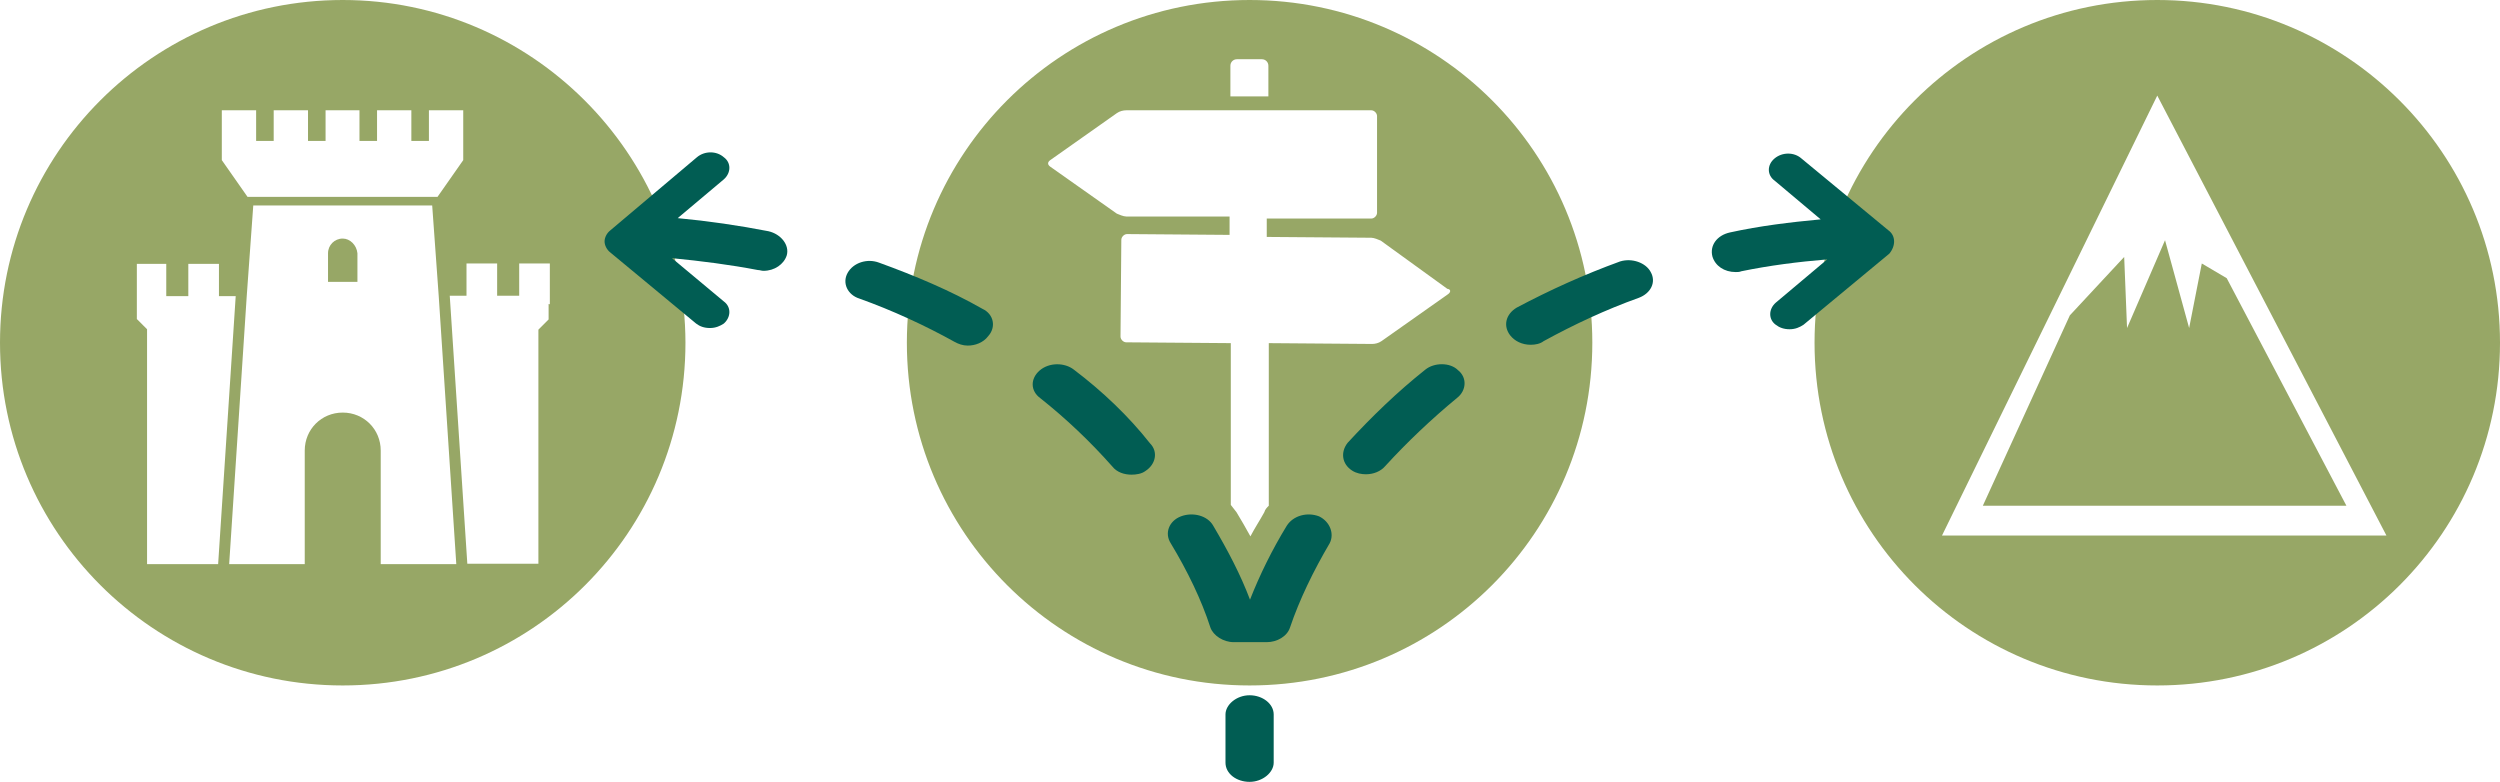
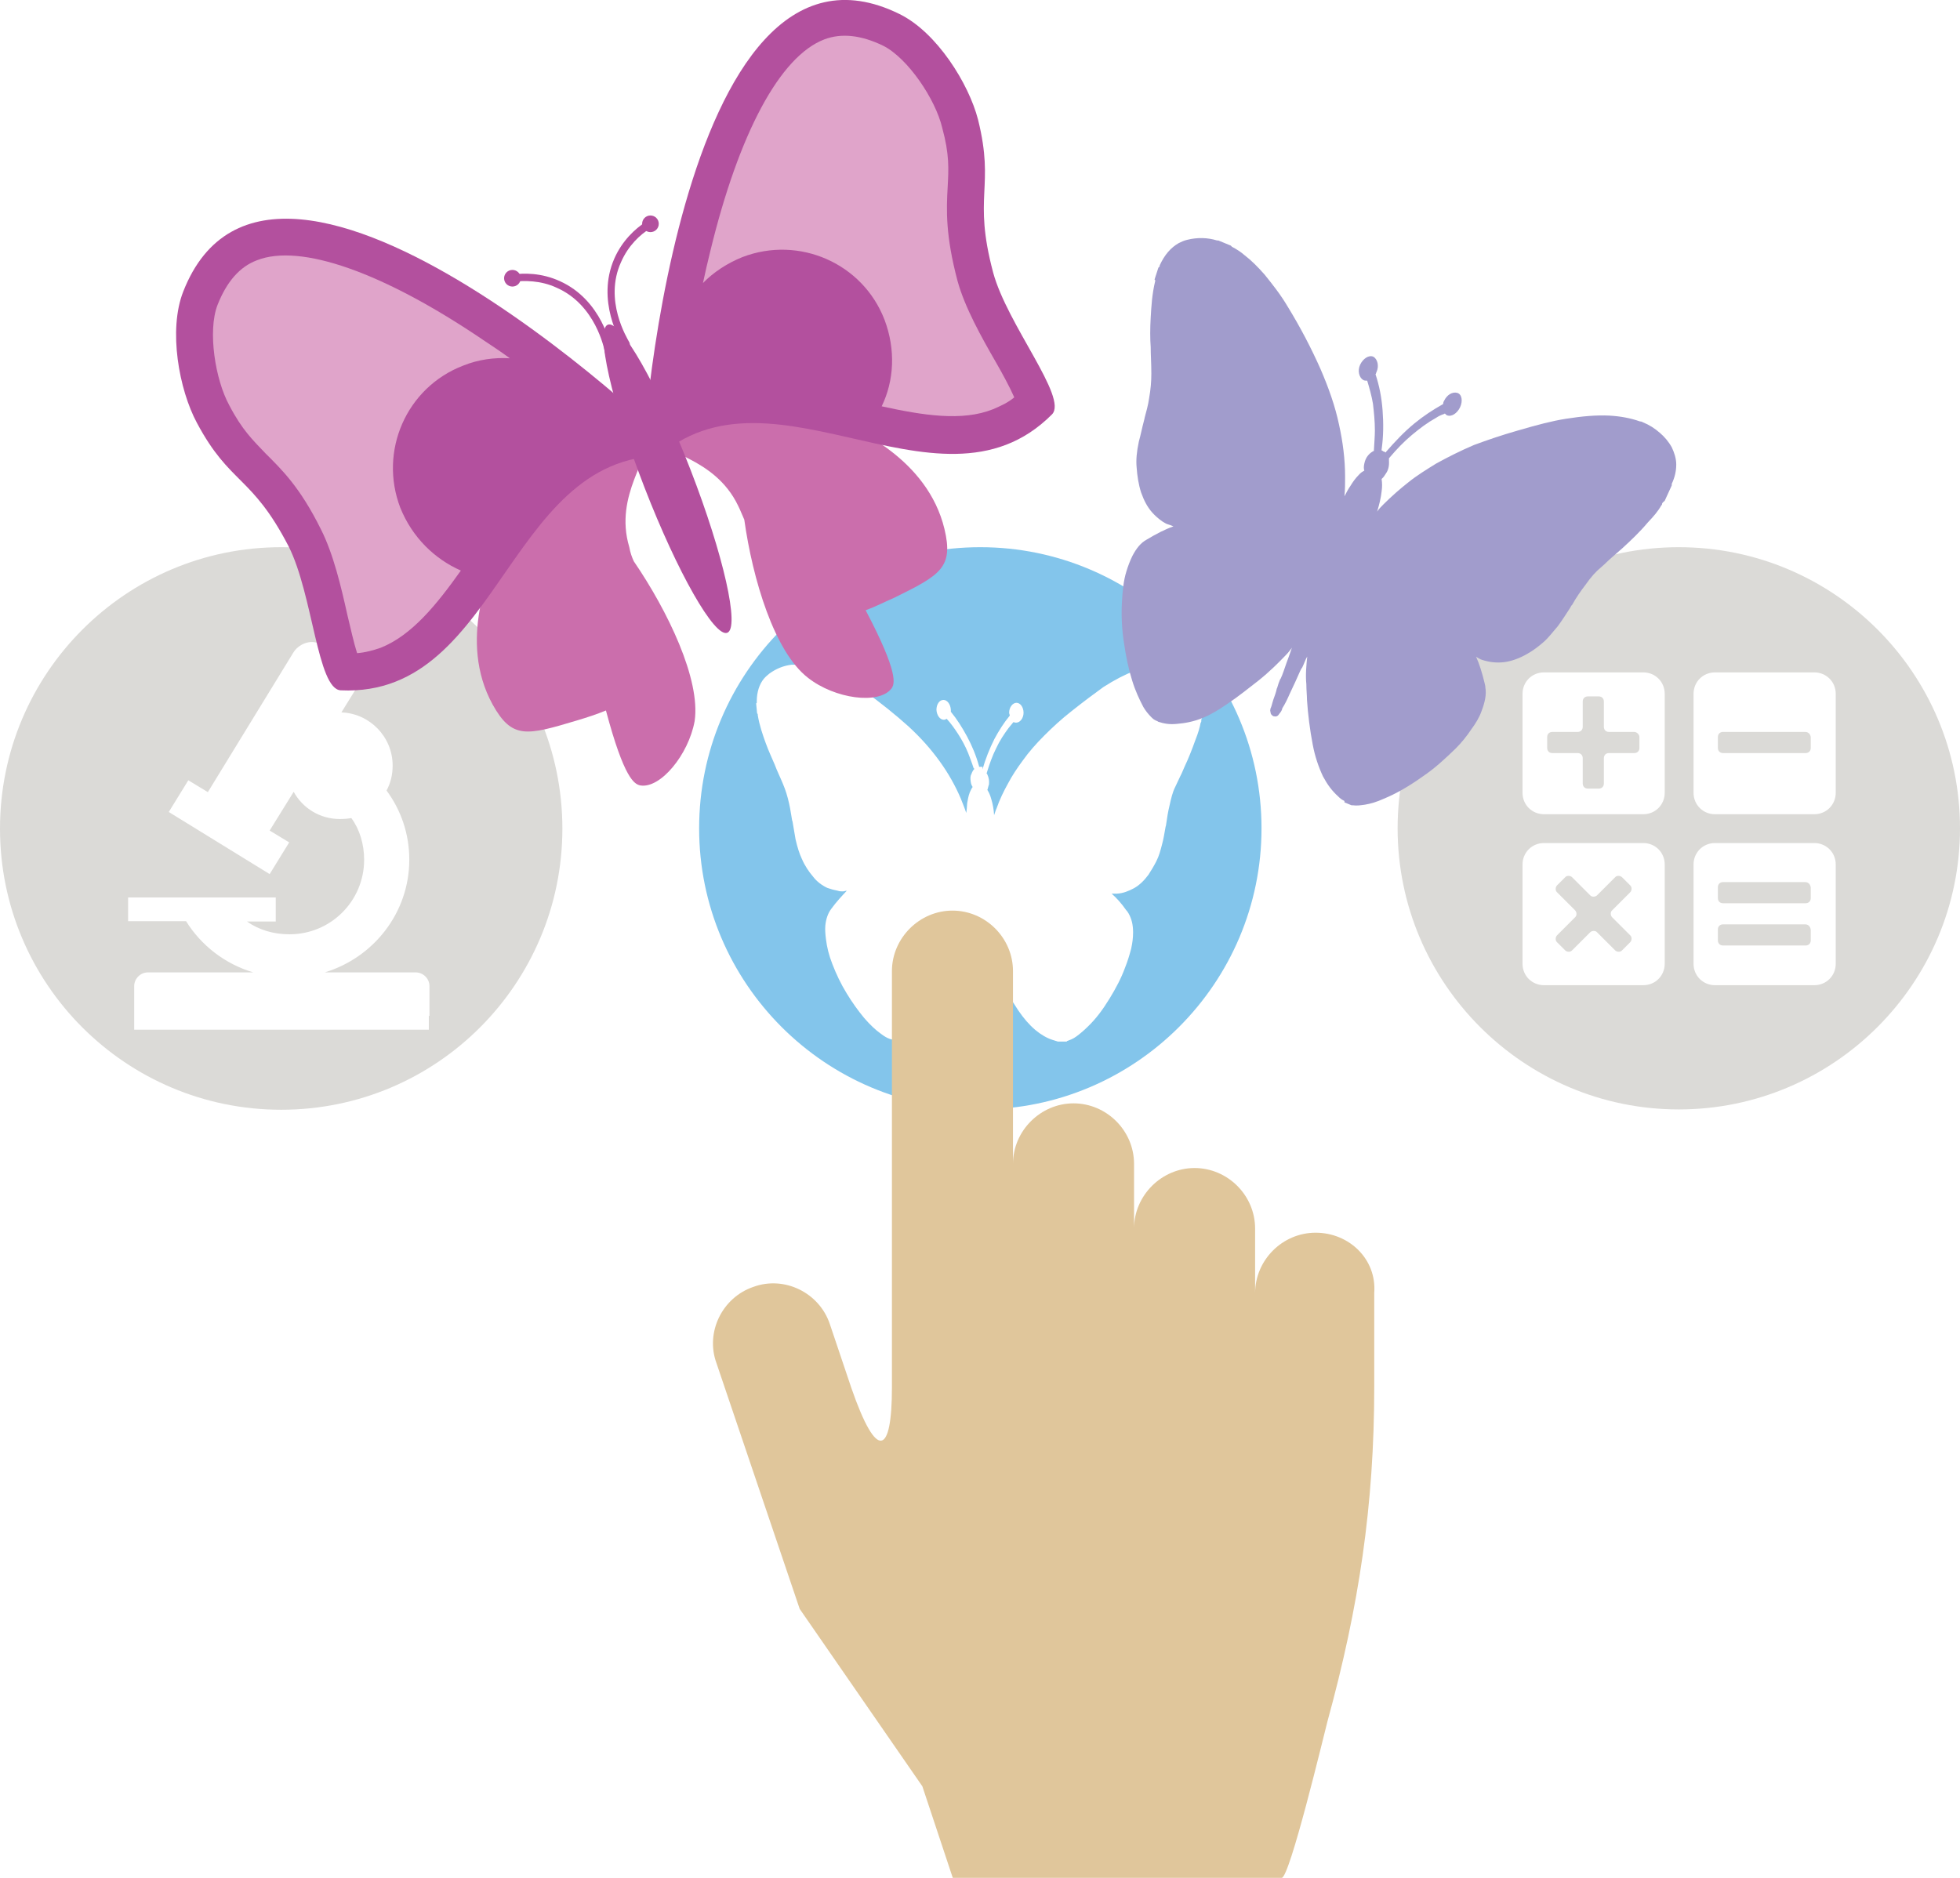
- <svg xmlns="http://www.w3.org/2000/svg" version="1.1" id="Layer_1" x="0px" y="0px" viewBox="0 912.2 612 191.4" enable-background="new 0 912.2 612 191.4" xml:space="preserve">
+ <svg xmlns="http://www.w3.org/2000/svg" version="1.1" id="Layer_1" x="0px" y="0px" viewBox="0 155.4 612 586.5" enable-background="new 0 155.4 612 586.5" xml:space="preserve">
+   <path fill="#83C5EB" d="M306.1,326.3c-48.6,0-87.8,39.4-87.8,87.8s39.4,87.8,87.8,87.8s87.8-39.4,87.8-87.8S354.5,326.3,306.1,326.3  z M375.3,379.5v0.2c0,0.2,0,0.3-0.2,0.3c0,0.2,0,0.3,0,0.5s0,0.5-0.2,0.6c-0.3,1.6-0.8,3.3-1.6,5.3c-1.1,3.1-2.3,6.1-3.4,8.4  c-0.5,1.1-0.9,2.2-1.4,3.1c-0.5,1.1-1.1,2.3-1.6,3.4c-0.8,1.6-1.2,3.4-1.7,5.6c-0.5,2-0.8,4-1.1,6.1c0,0.3-0.2,0.6-0.2,0.9  c-0.3,1.7-0.6,3.6-1.1,5.4c-0.5,1.9-0.9,3.4-1.7,5c-0.8,1.6-1.6,2.9-2.5,4.3c-1.4,1.9-2.9,3.3-4.5,4.2c-1.7,0.9-3.4,1.6-5.3,1.7  c-0.3,0-0.5,0-0.6,0c-0.5,0-0.8,0-1.1,0c1.6,1.4,3.1,3.1,4.5,5.1c0.3,0.3,0.5,0.6,0.8,1.1c0.9,1.6,1.4,3.4,1.4,5.9  c0,1.7-0.2,3.3-0.6,5.1c-0.5,1.9-1.1,3.9-1.9,5.9c-1.2,3.3-2.9,6.5-4.8,9.6c-2.2,3.6-4.3,6.4-6.8,8.8c-1.2,1.2-2.5,2.3-3.6,3.1  s-2,1.1-2.8,1.4c0,0-0.2,0-0.2,0.2h-0.2l0,0H331l0,0c0,0,0,0-0.2,0c0,0,0,0-0.2,0s-0.2,0-0.3,0c-0.5-0.2-1.1-0.3-1.6-0.5  c-1.9-0.6-3.7-1.7-5.4-3.1c-2-1.7-3.7-3.7-5.4-6.2c-2.2-3.3-4-6.5-5.7-9.9c-0.6-1.1-1.1-2.3-1.7-3.6c-1.1-2.2-1.9-4.5-2.5-6.8v0.2  c0,1.1,0,2,0,3.1c0,0.3,0,0.6,0,0.9c0,2.2-0.2,4.3-0.2,6.4l0,0c0,1.4-0.2,2.8-0.3,4c0,0.5-0.2,1.1-0.3,1.7s-0.5,0.9-0.9,1.1h-0.2  c-0.5,0-0.8-0.3-1.1-0.8c-0.2-0.3-0.2-0.6-0.3-0.8c-0.2-0.5-0.2-0.9-0.2-1.6c0-1.1-0.2-2-0.2-3.1c0-0.3,0-0.6,0-0.8  c0-0.8,0-1.6-0.2-2.2c0-0.3,0-0.8,0-1.1c0-1.4-0.2-2.9-0.2-4.5c0-0.8,0-1.6-0.2-2.5c0-0.2,0-0.3,0-0.5l0,0c-0.3,0.8-0.5,1.6-0.8,2.3  c-0.9,2.8-2.2,5.4-3.7,8.7c-1.4,2.6-2.9,5.4-5,8.5c-1.2,2-2.6,3.9-4.2,5.4c-1.7,1.9-3.6,3.1-5.6,4c-1.6,0.8-2.9,1.1-4.5,1.2  c-0.2,0-0.2,0-0.3,0c-0.6,0-1.2-0.2-1.7-0.3c-0.9-0.3-1.9-0.9-2.8-1.6c-1.7-1.2-3.4-2.8-5.3-5c-1.9-2.3-3.7-4.8-5.4-7.6  c-1.9-3.1-3.3-6.1-4.5-9.2c-1.1-2.8-1.7-5.3-2-7.8c-0.2-1.6-0.3-2.9-0.2-4.2c0.2-2,0.8-3.9,1.9-5.3c1.6-2.2,3.3-4,4.8-5.6  c-0.5,0-0.8,0.2-1.2,0.2s-1.1,0-1.6-0.2c-1.1-0.2-2.2-0.5-3.3-0.9c-1.7-0.8-3.3-2-4.5-3.6c-1.2-1.4-2.5-3.3-3.4-5.4  c-0.8-1.7-1.4-3.6-2-6.2c-0.3-1.7-0.6-3.6-0.9-5.3c0-0.3-0.2-0.5-0.2-0.8c-0.3-1.6-0.5-3.3-0.9-5c-0.5-2.3-1.1-4.2-1.9-6.1  c-0.9-2.2-1.9-4.2-2.6-6.1c-0.8-1.9-1.9-4.2-2.8-6.7c-0.9-2.5-2-5.6-2.5-8.8c0,0,0-0.2,0-0.3l-0.2-0.2l-0.3-3.1l0.2-0.2  c0,0,0-0.2,0-0.3v-0.2c0-2.8,0.8-5.3,2.2-7c0.5-0.6,1.1-1.1,1.7-1.6c2.2-1.6,4.5-2.5,7-2.8h0.2h0.2l0,0h3.3l0,0h0.2h0.2  c1.2,0,2.6,0.5,3.7,0.6c2.2,0.6,4.2,1.4,6.5,2.6c2.8,1.4,5.6,3.1,8.5,5.1c5.1,3.7,9.6,7.3,13.7,11c3.9,3.6,7,7.1,9.8,11  c2.6,3.6,4.8,7.5,6.5,11.5c0.6,1.6,1.2,2.9,1.7,4.5c0.2-1.1,0.2-2,0.3-3.1c0.2-0.9,0.3-2,0.8-3.3c0.3-0.6,0.5-1.2,0.9-1.7  c-0.3-0.5-0.5-0.9-0.6-1.7s-0.2-1.6,0.2-2.3c0.2-0.6,0.5-1.2,0.9-1.6c0-0.2,0-0.2-0.2-0.3c-0.5-1.6-1.1-3.1-1.7-4.7  c-0.9-2.2-2-4.2-3.1-5.9s-2.3-3.4-3.6-4.8c-0.3,0.2-0.6,0.3-0.9,0.3c-1.2,0-2.2-1.4-2.3-3.1c0-1.7,0.9-3.1,2.2-3.1  c1.2,0,2.2,1.4,2.3,3.1c0,0.2,0,0.5,0,0.6c1.9,2.3,3.6,5,5.1,7.8s2.8,5.9,3.7,9.2v0.2l0,0c0.2,0,0.2,0,0.3,0s0.2,0,0.3,0  s0.3,0,0.5,0v0.8c0.9-3.3,2.2-6.5,3.7-9.5c1.4-2.6,2.9-5,4.8-7.3c0-0.3-0.2-0.6-0.2-0.9c0-1.7,1.1-3.1,2.3-3.1s2.2,1.4,2.2,3.1  s-1.1,3.1-2.3,3.1c-0.3,0-0.5,0-0.8-0.2l-0.2,0.2c-0.5,0.6-0.9,1.1-1.4,1.7c-1.4,1.9-2.8,4-3.9,6.4c-1.1,2.2-2,4.7-2.8,7.3  c0,0.2,0,0.2-0.2,0.3l0,0c0.2,0.2,0.2,0.3,0.3,0.5c0.5,1.1,0.6,2,0.5,3.1c-0.2,0.5-0.3,1.2-0.5,1.7l0,0c0.5,0.8,0.9,1.7,1.2,2.8  c0.5,1.6,0.8,3.3,0.9,5.1c0.3-0.8,0.5-1.6,0.8-2.2c0.9-2.6,2.2-5.3,3.6-7.8c1.2-2.3,2.8-4.7,4.5-7c2-2.8,4.2-5.3,6.8-7.9  c2.5-2.5,5.3-5.1,8.5-7.6c3.9-3.1,7-5.4,9.9-7.5c3.6-2.3,6.7-3.9,9.8-5.1c2.6-1.1,5.1-1.6,7.6-1.7c0.3,0,0.6,0,0.9,0  c1.7,0,3.3,0.3,4.8,0.8c1.6,0.5,2.9,1.2,4.2,2.3c1.2,0.9,2.2,2.2,2.8,3.6c0.6,1.6,0.9,3.1,0.9,4.8v0.2v0.2l0,0L375.3,379.5  L375.3,379.5z" />
  <g>
-     <path fill="#97A766" d="M83.9,970.6c-2,0-3.6,1.6-3.6,3.6v7h3.6h3.6v-7C87.3,972.2,85.7,970.6,83.9,970.6z" />
-     <path fill="#97A766" d="M83.9,912.2C37.5,912.2,0,949.8,0,996.1c0,46.3,37.5,83.9,83.9,83.9s83.9-37.5,83.9-83.9   C167.7,949.7,130,912.2,83.9,912.2z M54.3,939.2h8.4v7.5H67v-7.5h8.4v7.5h4.3v-7.5H88v7.5h4.3v-7.5h8.4v7.5h4.3v-7.5h8.4v12.2   l-6.3,9H83.9H60.6l-6.3-9V939.2z M36,1050.3v-57v-0.5l-2.5-2.5v-3.8v-9.7h7.2v7.9h5.4v-7.9h7.5v7.9h4.1l-4.3,65.6H36z M93.2,1050.3   v-27.8c0-5.2-4.1-9.3-9.3-9.3c-5.2,0-9.3,4.1-9.3,9.3v27.8H56.1l4.3-65.6l0,0l1.6-22.2h21.9h21.9l1.6,22.2l0,0l4.3,65.6H93.2   L93.2,1050.3z M134.3,986.6v3.8l-2.5,2.5v0.5v56.8h-17.4l-4.3-65.6h4.1v-7.9h7.5v7.9h5.4v-7.9h7.5v10L134.3,986.6L134.3,986.6z" />
+     <path fill="#DBDAD7" d="M563.7,430.9H538c-0.9,0-1.6,0.6-1.6,1.6v3.4c0,0.9,0.6,1.6,1.6,1.6h25.8c0.9,0,1.6-0.6,1.6-1.6v-3.3   C565.3,431.7,564.7,430.9,563.7,430.9z" />
+     <path fill="#DBDAD7" d="M563.7,444.1H538c-0.9,0-1.6,0.6-1.6,1.6v3.4c0,0.9,0.6,1.6,1.6,1.6h25.8c0.9,0,1.6-0.6,1.6-1.6v-3.3   C565.3,444.9,564.7,444.1,563.7,444.1z" />
+     <path fill="#DBDAD7" d="M510.3,384h-7.9c-0.9,0-1.6-0.6-1.6-1.6v-7.9c0-0.9-0.6-1.6-1.6-1.6h-3.4c-0.9,0-1.6,0.6-1.6,1.6v7.9   c0,0.9-0.6,1.6-1.6,1.6h-7.9c-0.9,0-1.6,0.6-1.6,1.6v3.4c0,0.9,0.6,1.6,1.6,1.6h7.9c0.9,0,1.6,0.6,1.6,1.6v7.9   c0,0.9,0.6,1.6,1.6,1.6h3.4c0.9,0,1.6-0.6,1.6-1.6v-7.9c0-0.9,0.6-1.6,1.6-1.6h7.9c0.9,0,1.6-0.6,1.6-1.6v-3.4   C511.9,384.8,511.1,384,510.3,384z" />
+     <path fill="#DBDAD7" d="M503.4,441.9c-0.6-0.6-0.6-1.7,0-2.2l5.6-5.6c0.6-0.6,0.6-1.7,0-2.2l-2.5-2.5c-0.6-0.6-1.7-0.6-2.2,0   l-5.6,5.6c-0.6,0.6-1.7,0.6-2.2,0l-5.6-5.6c-0.6-0.6-1.7-0.6-2.2,0l-2.5,2.5c-0.6,0.6-0.6,1.7,0,2.2l5.6,5.6c0.6,0.6,0.6,1.7,0,2.2   l-5.6,5.6c-0.6,0.6-0.6,1.7,0,2.2l2.5,2.5c0.6,0.6,1.7,0.6,2.2,0l5.6-5.6c0.6-0.6,1.7-0.6,2.2,0l5.6,5.6c0.6,0.6,1.7,0.6,2.2,0   l2.5-2.5c0.6-0.6,0.6-1.7,0-2.2L503.4,441.9z" />
+     <path fill="#DBDAD7" d="M524.2,326.3c-48.6,0-87.8,39.4-87.8,87.8s39.4,87.8,87.8,87.8s87.8-39.4,87.8-87.8   S572.7,326.3,524.2,326.3z M519.8,456.4c0,3.7-2.9,6.7-6.7,6.7h-31c-3.7,0-6.7-2.9-6.7-6.7v-31c0-3.7,2.9-6.7,6.7-6.7h31   c3.7,0,6.7,2.9,6.7,6.7V456.4z M519.8,403c0,3.7-2.9,6.7-6.7,6.7h-31c-3.7,0-6.7-2.9-6.7-6.7v-30.9c0-3.7,2.9-6.7,6.7-6.7h31   c3.7,0,6.7,2.9,6.7,6.7V403z M573.2,456.4c0,3.7-2.9,6.7-6.7,6.7h-31c-3.7,0-6.7-2.9-6.7-6.7v-31c0-3.7,2.9-6.7,6.7-6.7h31   c3.7,0,6.7,2.9,6.7,6.7V456.4z M573.2,403c0,3.7-2.9,6.7-6.7,6.7h-31c-3.7,0-6.7-2.9-6.7-6.7v-30.9c0-3.7,2.9-6.7,6.7-6.7h31   c3.7,0,6.7,2.9,6.7,6.7V403z" />
+     <path fill="#DBDAD7" d="M563.7,384H538c-0.9,0-1.6,0.6-1.6,1.6v3.4c0,0.9,0.6,1.6,1.6,1.6h25.8c0.9,0,1.6-0.6,1.6-1.6v-3.4   C565.3,384.8,564.7,384,563.7,384z" />
  </g>
-   <path fill="#97A766" d="M305.9,912.2c-46.4,0-83.9,37.5-83.9,83.9c0,46.4,37.5,83.9,83.9,83.9s83.9-37.5,83.9-83.9  C389.8,949.7,352.3,912.2,305.9,912.2z M301.2,928.3c0-0.9,0.7-1.6,1.6-1.6h6.1c0.9,0,1.6,0.7,1.6,1.6v7.5h-9.3L301.2,928.3  L301.2,928.3z M354.5,984.2l-16.3,11.5c-0.7,0.5-1.6,0.7-2.3,0.7l0,0l-25.3-0.2v39.8c-0.5,0.5-0.9,0.9-1.1,1.6  c-1.1,2-2.3,3.8-3.4,5.9c-1.1-2-2.3-4.1-3.4-5.9c-0.5-0.7-0.9-1.1-1.4-1.8v-39.6l-25.6-0.2c-0.7,0-1.4-0.7-1.4-1.4l0.2-23.7  c0-0.7,0.7-1.4,1.4-1.4l0,0l25.1,0.2v-4.5h-25.3c-0.7,0-1.8-0.5-2.3-0.7L257.1,953c-0.7-0.5-0.7-1.1,0-1.6l16.3-11.5  c0.7-0.5,1.6-0.7,2.3-0.7h20.2h5.2h9.3h2.7h22.6c0.7,0,1.4,0.7,1.4,1.4v23.7c0,0.7-0.7,1.4-1.4,1.4h-25.6v4.5l25.6,0.2  c0.7,0,1.8,0.5,2.3,0.7l16.3,11.8C355.2,983,355.2,983.7,354.5,984.2z" />
+   <path fill="#DBDAD7" d="M87.8,326.3C39.4,326.3,0,365.6,0,414.2S39.4,502,87.8,502c48.6,0,87.8-39.4,87.8-87.8  S136.4,326.3,87.8,326.3z M134.1,472.7h-0.2v4.3h-4.3H46.1h-4.2v-4.3v-9.3c0-2.3,1.9-4.3,4.3-4.3h32.9c-8.8-2.6-16.3-8.4-21-16H40  v-7.4h14.6h15.5h16v7.5h-9c3.7,2.6,8.2,4,13.3,4c12.9,0,23.3-10.4,23.3-23.3c0-4.8-1.4-9.5-4-13c-1.1,0.2-2.3,0.3-3.6,0.3  c-6.2,0-11.6-3.4-14.4-8.5l-7.5,12.1l6.1,3.7l-6.1,9.9L52.7,409l6.1-9.9l6.1,3.7l26.7-43.6c1.4-2.3,5.1-4.5,8.7-2.5l9-14.6l8.8,5.4  l-9,14.6c3.4,2.5,3.3,6.7,1.7,9l-4.2,6.8c8.8,0.3,16,7.6,16,16.6c0,2.8-0.6,5.4-1.9,7.8c4.5,6.1,7.1,13.5,7.1,21.6  c0,16.6-11.2,30.6-26.4,35.2h28.4c2.3,0,4.3,1.9,4.3,4.3V472.7L134.1,472.7L134.1,472.7z" />
+   <path fill="#A19CCC" d="M522,307v-0.2c0-0.2,0-0.2,0-0.3c0.9-1.9,1.4-3.9,1.4-6c0-1.9-0.6-3.7-1.4-5.4c-1-1.8-2.3-3.3-3.7-4.5  c-1.6-1.4-3.3-2.5-5.3-3.3c-0.3-0.2-0.7-0.3-1-0.3c-2.8-1-6-1.6-9.5-1.8c-4.1-0.2-8.5,0.2-13.6,1c-4.4,0.7-8.9,1.9-15.1,3.7  c-4.9,1.4-9.3,2.9-13.6,4.5c-4.2,1.8-8,3.7-11.8,5.8c-2.9,1.8-6,3.7-8.6,5.8c-2.8,2.2-5.4,4.5-7.9,7c-0.7,0.7-1.4,1.4-1.9,2.2  c0.7-2.3,1.2-4.4,1.4-6.3c0.2-1.4,0.2-2.6,0-3.9l0,0c0.7-0.6,1-1.2,1.4-1.8c0.7-1,1-2.3,0.9-3.9c0-0.2,0-0.6,0-0.7l0,0  c0-0.2,0.2-0.2,0.2-0.3c2.2-2.6,4.4-4.9,6.9-7s4.9-3.9,7.6-5.4c0.9-0.6,1.6-0.9,2.5-1.2c0,0,0.2,0,0.2-0.2c0.2,0.2,0.6,0.6,0.7,0.6  c1.4,0.6,3.2-0.6,4.1-2.5c0.9-1.9,0.6-4.1-0.9-4.5s-3.2,0.6-4.1,2.5c-0.2,0.3-0.3,0.7-0.3,1c-3.2,1.8-6.1,3.7-8.9,6  c-3.2,2.6-6.1,5.7-8.9,8.9c0,0,0,0.2-0.2,0.2c-0.2-0.2-0.3-0.2-0.6-0.3c-0.2,0-0.2-0.2-0.3-0.2c-0.1,0-0.2,0-0.3-0.2l0,0v-0.2  c0.6-4.2,0.6-8.3,0.3-12.3c-0.3-3.9-1-7.6-2.2-11.2c0.2-0.2,0.2-0.6,0.3-0.7c0.9-1.9,0.3-4.1-1-4.8c-1.4-0.6-3.2,0.6-4.1,2.5  c-0.9,1.9-0.3,4.1,1,4.8c0.3,0.2,0.9,0.2,1.2,0.2c0.7,2.3,1.4,4.8,1.8,7.2c0.3,2.6,0.6,5.4,0.6,8.3c0,1.9-0.2,4.1-0.3,6.1  c0,0.2,0,0.3,0,0.3c-0.6,0.3-1.2,0.7-1.8,1.4c-0.6,0.7-1,1.6-1.2,2.6c-0.2,0.9-0.2,1.6,0,2.2c-0.6,0.3-1.2,0.7-1.8,1.4  c-1,1-1.9,2.3-2.5,3.3c-0.7,1-1.4,2.3-1.9,3.3c0.2-2.2,0.2-4.1,0.2-6.1c0-5.4-0.7-10.9-1.9-16.3c-1.2-5.7-3.2-11.4-5.8-17.4  c-2.8-6.3-6.1-12.7-10.2-19.4c-2.3-3.9-4.8-7-7.2-10c-2.2-2.5-4.2-4.5-6.3-6.1c-1-0.9-2.5-1.9-3.9-2.6c0,0,0,0-0.2-0.2  c0,0,0,0-0.2-0.2l0,0l-3.9-1.6l0,0h-0.2c-0.2,0-0.2,0-0.2,0c-2.9-0.9-6.1-1-9.3-0.2c-0.9,0.2-1.8,0.6-2.6,1c-2.5,1.4-4.5,3.7-6,7  v0.2c0,0.2-0.2,0.3-0.2,0.3l-0.2,0.2l-1.2,3.7l0.2,0.2c0,0,0,0.2,0,0.3c-1,4.1-1.2,8-1.4,11.4c-0.2,3.3-0.2,6.7,0,9.2  c0,2.5,0.2,5.1,0.2,8.3c0,2.5-0.2,4.9-0.7,7.7c-0.3,2.2-0.9,4.2-1.4,6.1c0,0.3-0.2,0.7-0.2,0.9c-0.6,2.2-1,4.4-1.6,6.5  c-0.7,3.3-0.9,5.8-0.7,8c0.2,2.8,0.6,5.4,1.4,7.9c0.9,2.5,1.9,4.5,3.5,6.3c0.9,1,1.9,1.9,3.2,2.8c0.6,0.3,1,0.7,1.8,0.9  c0.6,0.2,1,0.3,1.6,0.6c-2.6,0.9-5.3,2.3-8.3,4.1c-1.9,1-3.3,2.8-4.5,5.1c-0.7,1.4-1.4,3.2-1.9,4.9c-0.9,2.9-1.2,6.1-1.4,9.9  c-0.2,4.1,0,8.3,0.7,12.7c0.6,4.1,1.4,7.9,2.5,11.4c1,3.3,2.3,6,3.5,8.3c0.7,1.2,1.6,2.3,2.5,3.2c0.6,0.6,1,0.9,1.8,1.2  c0.2,0,0.2,0.2,0.3,0.2c1.8,0.6,3.5,0.9,5.7,0.7c2.6-0.2,5.4-0.7,8.3-1.9c2.5-1,4.9-2.5,7.4-4.2c3.9-2.6,6.9-5.1,9.9-7.4  c3.5-2.8,6.1-5.4,8.6-8c0.7-0.7,1.4-1.6,1.9-2.3l0,0c0,0.2-0.2,0.3-0.2,0.6c-0.3,0.9-0.7,1.9-1,2.8c-0.7,1.8-1.2,3.5-1.9,5.3  c-0.2,0.3-0.3,0.9-0.6,1.2c-0.3,0.7-0.7,1.8-0.9,2.6c-0.2,0.3-0.2,0.7-0.3,1c-0.3,1.2-0.9,2.5-1.2,3.7c-0.2,0.7-0.3,1.2-0.6,1.8  c0,0.3-0.2,0.7,0,1c0,0.7,0.3,1,0.9,1.4h0.2c0.6,0.2,1.2,0,1.6-0.7c0.6-0.7,0.9-1.2,1-1.8c0.9-1.4,1.6-2.9,2.3-4.5l0,0  c1.2-2.5,2.3-4.9,3.3-7.2c0.2-0.3,0.3-0.7,0.6-1c0.6-1.2,1-2.5,1.6-3.5v-0.2c-0.3,2.9-0.6,6-0.3,8.9c0,1.8,0.2,3.5,0.2,4.9  c0.3,4.5,0.9,9.3,1.8,14c0.7,3.7,1.8,6.9,3.2,9.9c1.4,2.6,2.8,4.5,4.8,6.3c0.6,0.6,1,0.9,1.6,1.2c0.2,0,0.2,0.2,0.3,0.2  c0,0,0,0,0,0.2c0,0,0,0,0,0.2l0,0l2.2,0.9l0,0h0.2c0.2,0,0.2,0,0.2,0c1.2,0.2,2.5,0,3.9-0.2c1.8-0.3,3.7-0.9,5.7-1.8  c3.9-1.6,7.9-3.9,12.1-6.9c3.9-2.6,7.2-5.7,10.4-8.8c1.9-1.9,3.5-3.9,4.9-6c1.4-1.9,2.5-3.7,3.2-5.7c1-2.6,1.6-5.1,1.2-7.4  c0-0.6-0.2-1-0.3-1.6c-0.7-2.9-1.6-5.8-2.6-8c0.3,0.2,0.9,0.6,1.2,0.7c0.2,0.2,0.6,0.2,0.7,0.3c2.2,0.7,4.4,1,6.9,0.7  c2.3-0.3,4.8-1.2,7.2-2.6c1.8-1,3.5-2.3,5.1-3.7c1.6-1.4,2.9-3.2,4.4-4.9c1.4-1.9,2.8-4.1,3.9-5.8c0.2-0.3,0.3-0.7,0.6-0.9  c1.2-2.2,2.6-4.2,4.2-6.3c1.6-2.3,3.2-4.1,4.8-5.4c1.2-1,2.3-2.2,3.5-3.2c1-0.9,2.2-1.9,3.2-2.8c2.5-2.3,5.3-4.9,7.9-8  c1.8-1.9,3.2-3.5,4.2-5.3c0.2-0.2,0.3-0.3,0.3-0.7c0.2-0.2,0.2-0.3,0.3-0.3c0-0.2,0.2-0.2,0.3-0.3l0.2-0.2l0,0L522,307L522,307z" />
  <g>
+     <circle fill="#B3509E" cx="203.1" cy="225.3" r="2.6" />
    <g>
-       <path fill="#97A766" d="M528.1,912.2c-46.4,0-83.9,37.5-83.9,83.9c0,46.4,37.5,83.9,83.9,83.9s83.9-37.5,83.9-83.9    C612,949.7,574.3,912.2,528.1,912.2z M475.4,1043.3l52.7-107.7l56.1,107.7H475.4z" />
+       <path fill="#CB6EAC" d="M197.9,330.7c-0.6-1.3-1.1-2.7-1.4-4.4c-5-16.6,7.6-28.7,4.3-33c-3.4-4.6-32.4,6.8-45,34.1    c-2.6,5.6-12.9,28.1-2,48c6.1,11,10.7,9.7,26.4,5c3-0.9,6.1-1.9,9-3.1c5.7,21.4,8.9,23,10.7,23.4c6.3,1.1,15.1-9.6,17-20.1    C218.8,367.6,208.5,346.2,197.9,330.7z" />
+       <path fill="#CB6EAC" d="M294.9,320.6c-5.3-22-28-31.5-33.7-33.9c-27.7-11.8-56.7-0.6-56.1,5.1c0.4,5.3,17.9,5.9,25.4,21.6    c0.7,1.4,1.3,3,1.9,4.3c2.6,18.6,9.4,41.3,19.9,49.4c8.4,6.6,22.1,8.4,26,3.4c1.1-1.4,2.4-4.7-8-24.5c3-1.1,5.9-2.6,8.9-3.9    C293.6,335,297.8,332.7,294.9,320.6z" />
+       <path fill="#B3509E" d="M57.2,246.5c-4.7,12-1.3,30.6,4.3,41c10.3,19.3,17.1,16.3,28.6,38.5c7.6,15,9,44.7,16.3,45    c51.2,2.4,52-78.5,106.1-73C215.6,298.3,85.6,173.8,57.2,246.5z" />
+       <path fill="#B3509E" d="M280.9,159.8c11.6,5.7,21.6,21.7,24.5,33c5.3,21.4-1.7,23.6,4.7,47.7c4.4,16.3,23.4,39.1,18.4,44.3    c-36.1,36.3-91.2-23-127.5,17.7C198.9,304.7,211.1,125.3,280.9,159.8z" />
+       <ellipse transform="matrix(-0.3614 -0.9324 0.9324 -0.3614 -0.4973 609.5127)" fill="#B3509E" cx="208.5" cy="304.9" rx="51.6" ry="7.7" />
+       <path fill="#B3509E" d="M190.4,266.5h-0.2c-0.6,0.2-1.3-0.4-1.3-0.9c-0.2-1.4-3-15-15-20.3c-5.1-2.4-10.3-2.3-13.7-1.9    c-0.6,0-1.3-0.4-1.3-0.9s0.4-1.3,0.9-1.3c3.7-0.6,9.3-0.6,15,2c13.1,5.9,16,20.3,16.3,22C191.1,265.6,190.8,266.2,190.4,266.5z" />
+       <circle fill="#B3509E" cx="160" cy="242.3" r="2.6" />
+       <path fill="#B3509E" d="M195.9,264.2c0,0,0.2,0,0.2-0.2c0.6-0.4,0.7-1.1,0.4-1.7c-0.7-1.3-8-13.1-2.6-25c2.3-5.3,6.1-8.7,8.9-10.4    c0.6-0.4,0.7-1.1,0.4-1.7s-1.1-0.7-1.7-0.4c-3.1,2-7.2,5.7-9.7,11.4c-5.7,13.1,1.9,25.8,2.7,27.1    C194.8,264.2,195.4,264.5,195.9,264.2z" />
+       <path fill="#E0A4CA" d="M125,314c-6.8-17.7,1.9-37.6,19.6-44.4c4.7-1.9,9.7-2.6,14.6-2.3c-2.7-2-5.6-3.9-8.3-5.7    c-31.1-21.1-57.1-30.3-70.7-24.9c-5.3,2-9.4,6.6-12.3,14c-3.1,8.1-0.7,23.3,3.7,31.3c4,7.7,7.4,10.9,11.3,15    c5,5,10.7,10.4,17.3,23.7c3.9,7.7,6.3,17.9,8.3,26.9c0.9,3.7,2,8.7,3,11.8c2.6-0.2,5.1-0.9,7.4-1.7c9.7-3.9,17.4-13.4,25-24.1    C135.7,330,128.7,323.2,125,314z" />
+       <path fill="#E0A4CA" d="M276.2,255.3c-6.8-17.7-26.7-26.4-44.4-19.6c-4.7,1.9-9,4.7-12.3,8.1c0.7-3.3,1.4-6.4,2.3-10    c8.9-36.7,21.7-60.8,35.6-66.1c5.3-2,11.4-1.4,18.4,2c7.7,3.9,16.3,16.7,18.4,25.6c2.3,8.4,2,12.9,1.7,18.6    c-0.4,7-0.7,15,3.1,29.3c2.3,8.3,7.4,17.4,12,25.4c1.9,3.3,4.3,7.7,5.7,10.9c-2,1.7-4.3,2.7-6.6,3.7c-9.7,3.9-22,1.9-34.8-0.9    C279.2,274.3,279.7,264.6,276.2,255.3z" />
    </g>
-     <polygon fill="#97A766" points="545.1,980.3 539,976.7 535.9,992.5 530,971 520.7,992.5 520,975.1 506.7,989.4 485.4,1036    574.4,1036  " />
  </g>
-   <g>
-     <path fill="#015D53" d="M462.3,968.6L441,951c-1.8-1.6-4.7-1.6-6.6,0s-1.8,4.1,0,5.4l11.3,9.5c-7.5,0.7-14.9,1.6-22.2,3.2   c-3.2,0.7-5,3.2-4.3,5.9c0.7,2.3,2.9,3.8,5.7,3.8c0.5,0,0.9,0,1.4-0.2c6.8-1.4,13.8-2.3,21-2.9l-12.6,10.6c-1.8,1.6-1.8,4.1,0,5.4   c0.9,0.7,2,1.1,3.4,1.1s2.5-0.5,3.4-1.1l21-17.4C464.1,972.4,464.1,969.9,462.3,968.6z" />
-     <path fill="#015D53" d="M322.9,1038.6c-2.9-1.1-6.3-0.2-7.9,2.3c-3.6,5.9-6.6,12-9,18.1c-2.3-6.1-5.4-12-9-18.1   c-1.4-2.5-5-3.4-7.9-2.3s-4.1,4.1-2.5,6.6c4.1,6.8,7.5,13.8,9.7,20.6c0.7,2,3.2,3.6,5.7,3.6c0.5,0,7.5,0,8.1,0c2.5,0,5-1.4,5.7-3.6   c2.3-6.8,5.7-13.8,9.7-20.6C326.7,1042.9,325.6,1039.9,322.9,1038.6z" />
-     <path fill="#015D53" d="M348.9,1002.7c-6.8,5.4-13.1,11.5-19,17.9c-1.8,2.3-1.4,5.2,1.1,6.8c1.1,0.7,2.3,0.9,3.4,0.9   c1.8,0,3.6-0.7,4.7-2c5.4-5.9,11.3-11.5,17.6-16.7c2.3-1.8,2.5-5,0.2-6.8C355,1000.9,351.1,1000.9,348.9,1002.7z" />
-     <path fill="#015D53" d="M396.6,976.2c-8.8,3.2-17.2,7-25.3,11.3c-2.7,1.6-3.4,4.5-1.6,6.8c1.1,1.4,2.9,2.3,5,2.3   c1.1,0,2.3-0.2,3.2-0.9c7.5-4.1,15.2-7.7,23.3-10.6c2.9-1.1,4.3-3.8,2.9-6.3C402.9,976.5,399.5,975.3,396.6,976.2z" />
-     <path fill="#015D53" d="M240.5,987.8c-7.9-4.5-16.5-8.1-25.3-11.3c-2.9-1.1-6.3,0-7.7,2.5s0,5.4,2.9,6.3   c8.1,2.9,16.1,6.6,23.3,10.6c0.9,0.5,2,0.9,3.2,0.9c1.8,0,3.8-0.7,5-2.3C243.9,992.3,243.3,989.1,240.5,987.8z" />
-     <path fill="#015D53" d="M262.9,1002.7c-2.3-1.8-6.1-1.8-8.4,0.2c-2.3,2-2.3,5,0.2,6.8c6.3,5,12.2,10.6,17.6,16.7   c1.1,1.4,2.9,2,4.7,2c1.1,0,2.5-0.2,3.4-0.9c2.5-1.6,3.2-4.7,1.1-6.8C276.3,1014.1,269.9,1008,262.9,1002.7z" />
-     <path fill="#015D53" d="M188.1,968.8c-7.2-1.4-14.7-2.5-22.2-3.2l11.3-9.5c1.8-1.6,1.8-4.1,0-5.4c-1.8-1.6-4.7-1.6-6.6,0   l-21.2,17.9c-0.9,0.7-1.4,1.8-1.4,2.7s0.5,2,1.4,2.7l21,17.4c0.9,0.7,2,1.1,3.4,1.1s2.5-0.5,3.4-1.1c1.8-1.6,1.8-4.1,0-5.4   l-12.7-10.6c7.2,0.7,14.2,1.6,21,2.9c0.5,0,0.9,0.2,1.4,0.2c2.7,0,5-1.6,5.7-3.8C193.3,972.2,191.2,969.5,188.1,968.8z" />
-     <path fill="#015D53" d="M305.9,1082.4L305.9,1082.4L305.9,1082.4c-3.2,0-5.9,2.3-5.9,4.7v11.8c0,2.7,2.7,4.7,5.9,4.7l0,0l0,0   c3.2,0,5.9-2.3,5.9-4.7v-11.8C311.8,1084.5,309.1,1082.4,305.9,1082.4z" />
-   </g>
+   <path fill="#E0C69B" d="M410.8,540.4c-10.4,0-18.9,8.6-18.9,18.9v-20.2c0-10.4-8.6-18.9-18.9-18.9s-18.9,8.6-18.9,18.9v-20.2  c0-10.4-8.6-18.9-18.9-18.9c-10.3,0-18.9,8.6-18.9,18.9v-60.2c0-10.4-8.6-18.9-18.9-18.9s-18.9,8.6-18.9,18.9v130.1  c0,20.7-4.6,23.4-12.7,0l-6.7-19.9c-3.3-9.8-14.2-15.1-23.8-11.6c-9.8,3.3-15.1,14.2-11.6,23.8l26,76.8l38.3,55.4l9.5,28.6  c0,0,102.4,0,102.7,0c2.5,0,13.2-44.7,14.3-48.9c9.8-35.7,14.6-67.5,14.6-104.5v-29.3C429.9,548.7,421.3,540.4,410.8,540.4z" />
</svg>
